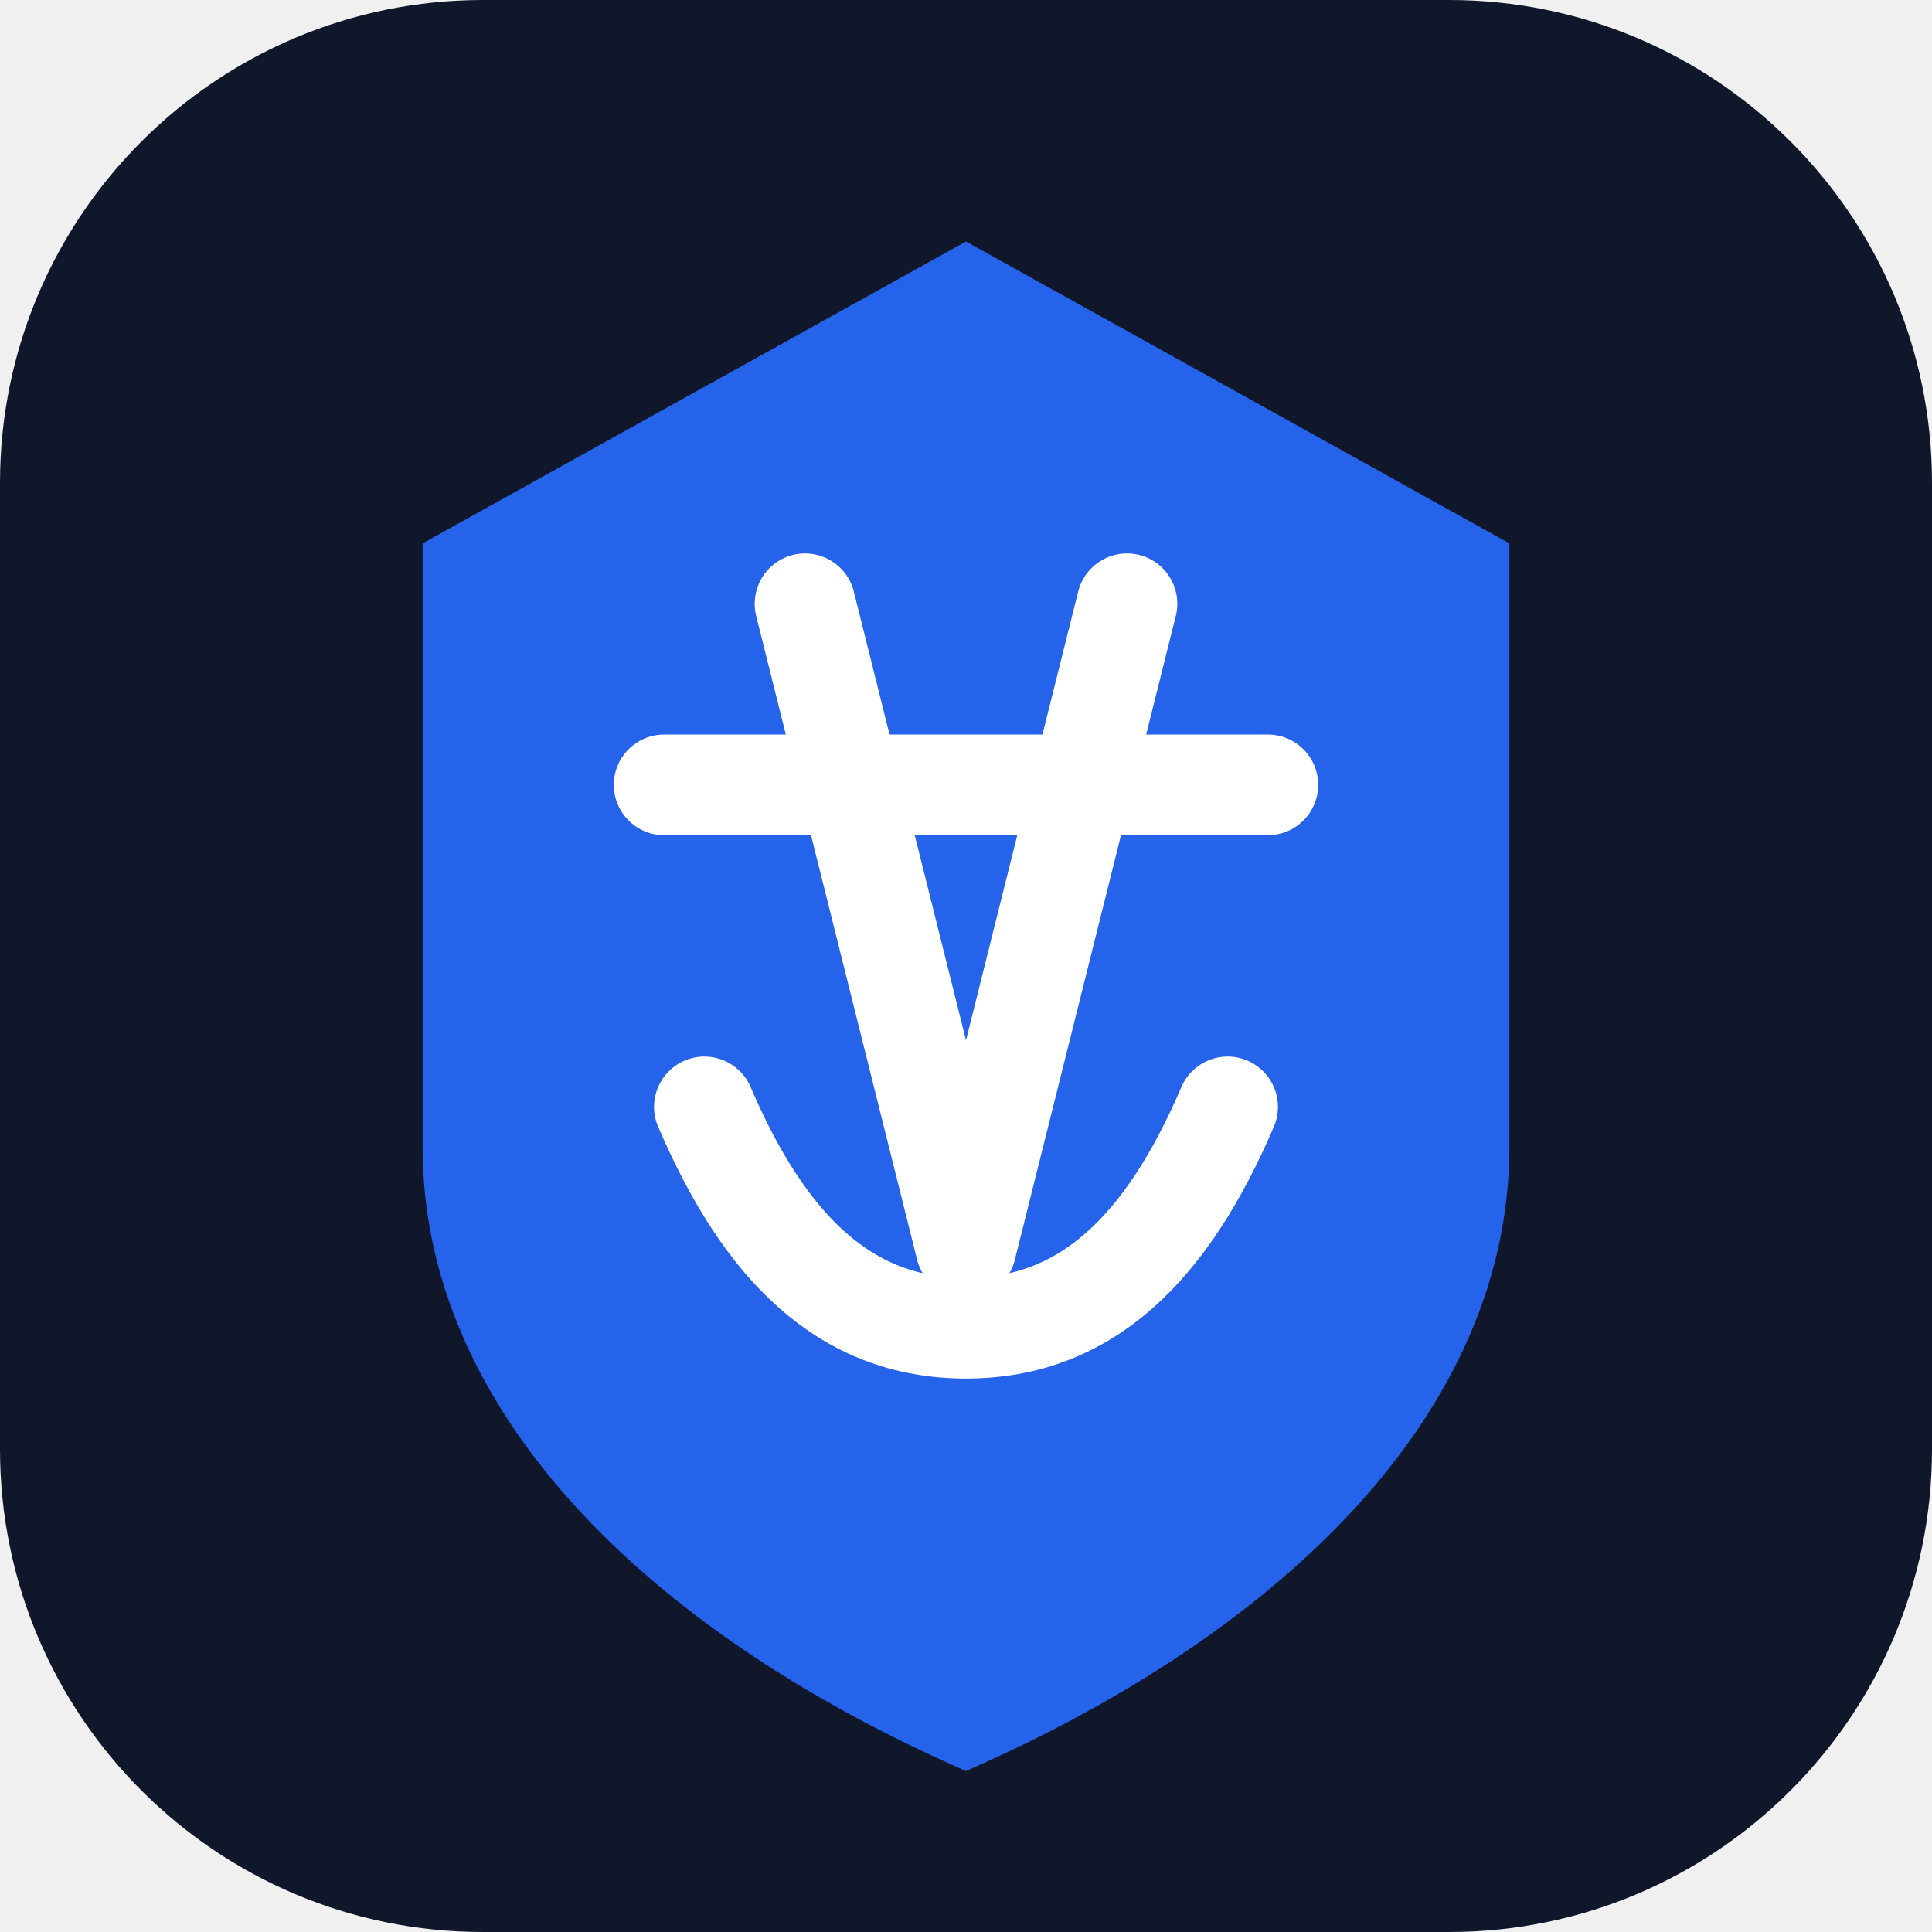
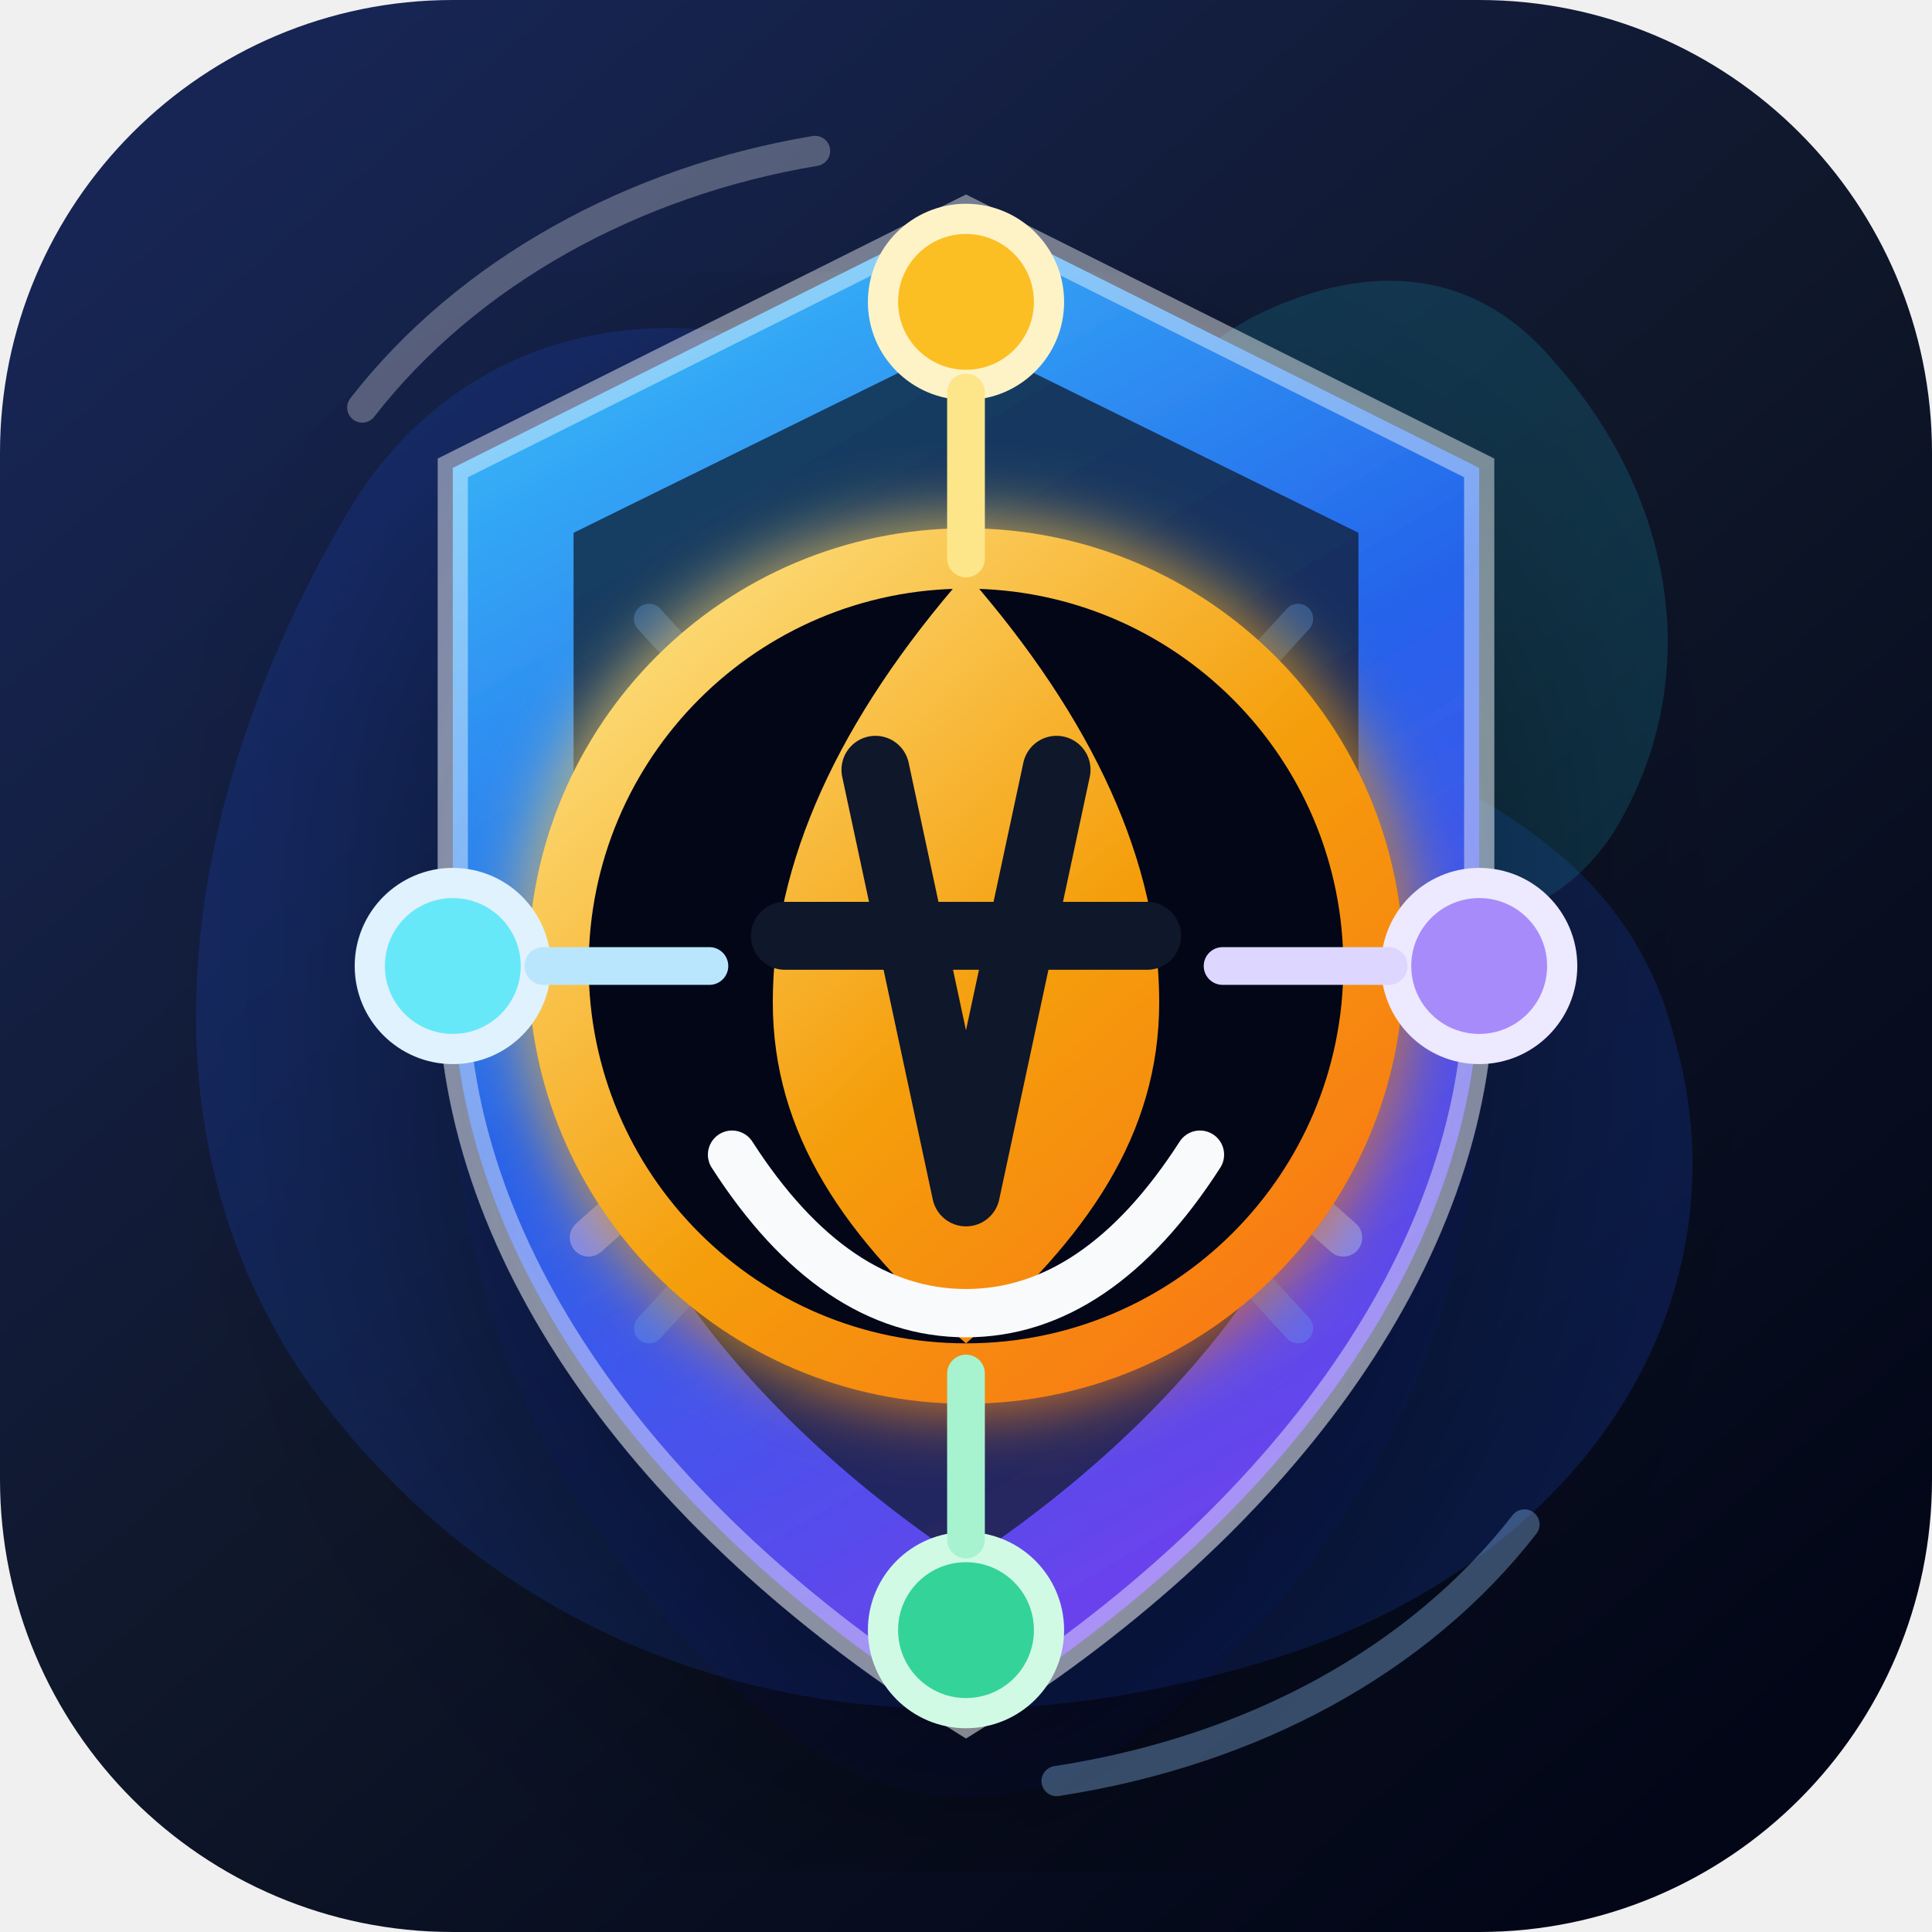
- <svg xmlns="http://www.w3.org/2000/svg" width="96" height="96" viewBox="0 0 96 96" fill="none">
-   <rect width="96" height="96" rx="24" fill="#10172A" />
-   <path d="M48 12L75 27V57C75 70 64 81 48 88C32 81 21 70 21 57V27L48 12Z" fill="#2563EB" />
-   <path d="M35 55C38 62 42 66 48 66C54 66 58 62 61 55M33 39H63M40 30L48 62L56 30" stroke="white" stroke-width="5" stroke-linecap="round" stroke-linejoin="round" />
+ <svg xmlns="http://www.w3.org/2000/svg" width="128" height="128" viewBox="0 0 128 128" fill="none" role="img" aria-labelledby="title desc">
+   <defs>
+     <linearGradient id="bg" x1="16" y1="8" x2="112" y2="120" gradientUnits="userSpaceOnUse">
+       <stop stop-color="#172554" />
+       <stop offset="0.5" stop-color="#0F172A" />
+       <stop offset="1" stop-color="#020617" />
+     </linearGradient>
+     <linearGradient id="shield" x1="37" y1="18" x2="91" y2="109" gradientUnits="userSpaceOnUse">
+       <stop stop-color="#38BDF8" />
+       <stop offset="0.45" stop-color="#2563EB" />
+       <stop offset="1" stop-color="#7C3AED" />
+     </linearGradient>
+     <linearGradient id="gold" x1="39" y1="36" x2="88" y2="91" gradientUnits="userSpaceOnUse">
+       <stop stop-color="#FDE68A" />
+       <stop offset="0.55" stop-color="#F59E0B" />
+       <stop offset="1" stop-color="#F97316" />
+     </linearGradient>
+     <filter id="softShadow" x="8" y="8" width="112" height="116" filterUnits="userSpaceOnUse" color-interpolation-filters="sRGB">
+       <feDropShadow dx="0" dy="10" stdDeviation="10" flood-color="#020617" flood-opacity="0.45" />
+     </filter>
+     <filter id="glow" x="18" y="13" width="92" height="105" filterUnits="userSpaceOnUse" color-interpolation-filters="sRGB">
+       <feGaussianBlur stdDeviation="2.4" result="blur" />
+       <feMerge>
+         <feMergeNode in="blur" />
+         <feMergeNode in="SourceGraphic" />
+       </feMerge>
+     </filter>
+   </defs>
+   <rect width="128" height="128" rx="30" fill="url(#bg)" />
+   <path d="M20 91C34 111 58 118 84 110C104 104 116 87 111 69C106 49 83 51 70 35C56 18 33 17 23 34C13 51 8 73 20 91Z" fill="#1D4ED8" opacity="0.22" />
+   <path d="M103 24C111 33 113 45 107 55C100 66 85 61 77 51C69 41 72 27 83 21C91 17 98 18 103 24Z" fill="#22D3EE" opacity="0.16" />
+   <g filter="url(#softShadow)">
+     <path d="M64 14L98 31V65C98 83.5 84.3 101.4 64 114C43.7 101.4 30 83.5 30 65V31L64 14Z" fill="url(#shield)" />
+     <path d="M64 22.5L90 35.3V64.8C90 78.6 80.1 92.8 64 103.5C47.9 92.8 38 78.6 38 64.8V35.3L64 22.5Z" fill="#0F172A" opacity="0.72" />
+     <path d="M64 14L98 31V65C98 83.5 84.3 101.4 64 114C43.7 101.4 30 83.5 30 65V31L64 14Z" stroke="rgba(255,255,255,0.42)" stroke-width="2" />
+   </g>
+   <g opacity="0.9">
+     <path d="M34 66C45 54 53 47 64 47C75 47 83 54 94 66" stroke="#93C5FD" stroke-width="2.5" stroke-linecap="round" />
+     <path d="M39 82C49 73 55 69 64 69C73 69 79 73 89 82" stroke="#818CF8" stroke-width="2.5" stroke-linecap="round" />
+     <path d="M64 28V101" stroke="#60A5FA" stroke-width="2" stroke-linecap="round" opacity="0.45" />
+     <path d="M43 41L86 88" stroke="#60A5FA" stroke-width="2" stroke-linecap="round" opacity="0.35" />
+     <path d="M86 41L43 88" stroke="#60A5FA" stroke-width="2" stroke-linecap="round" opacity="0.35" />
+   </g>
+   <g filter="url(#glow)">
+     <circle cx="64" cy="64" r="27" fill="#020617" stroke="url(#gold)" stroke-width="4" />
+     <path d="M64 38C72.5 47.7 76.8 57.2 76.8 66.4C76.8 75.1 72.1 82 64 89C55.9 82 51.2 75.1 51.2 66.4C51.2 57.2 55.5 47.7 64 38Z" fill="url(#gold)" />
+     <path d="M52 62H76" stroke="#0F172A" stroke-width="4.5" stroke-linecap="round" />
+     <path d="M58 51L64 79L70 51" stroke="#0F172A" stroke-width="4.5" stroke-linecap="round" stroke-linejoin="round" />
+     <path d="M48.5 76.5C53 83.5 58.2 87 64 87C69.8 87 75 83.5 79.5 76.5" stroke="#F8FAFC" stroke-width="3.2" stroke-linecap="round" />
+   </g>
+   <g>
+     <circle cx="30" cy="64" r="5.5" fill="#67E8F9" stroke="#E0F2FE" stroke-width="2" />
+     <circle cx="98" cy="64" r="5.5" fill="#A78BFA" stroke="#EDE9FE" stroke-width="2" />
+     <circle cx="64" cy="20" r="5.5" fill="#FBBF24" stroke="#FEF3C7" stroke-width="2" />
+     <circle cx="64" cy="108" r="5.5" fill="#34D399" stroke="#D1FAE5" stroke-width="2" />
+     <path d="M36 64H47" stroke="#BAE6FD" stroke-width="2.5" stroke-linecap="round" />
+     <path d="M81 64H92" stroke="#DDD6FE" stroke-width="2.5" stroke-linecap="round" />
+     <path d="M64 26V37" stroke="#FDE68A" stroke-width="2.5" stroke-linecap="round" />
+     <path d="M64 91V102" stroke="#A7F3D0" stroke-width="2.5" stroke-linecap="round" />
+   </g>
+   <path d="M24 27C31 18 42 12 54 10" stroke="white" stroke-width="2" stroke-linecap="round" opacity="0.28" />
+   <path d="M101 101C94 110 83 116 70 118" stroke="#93C5FD" stroke-width="2" stroke-linecap="round" opacity="0.35" />
</svg>
